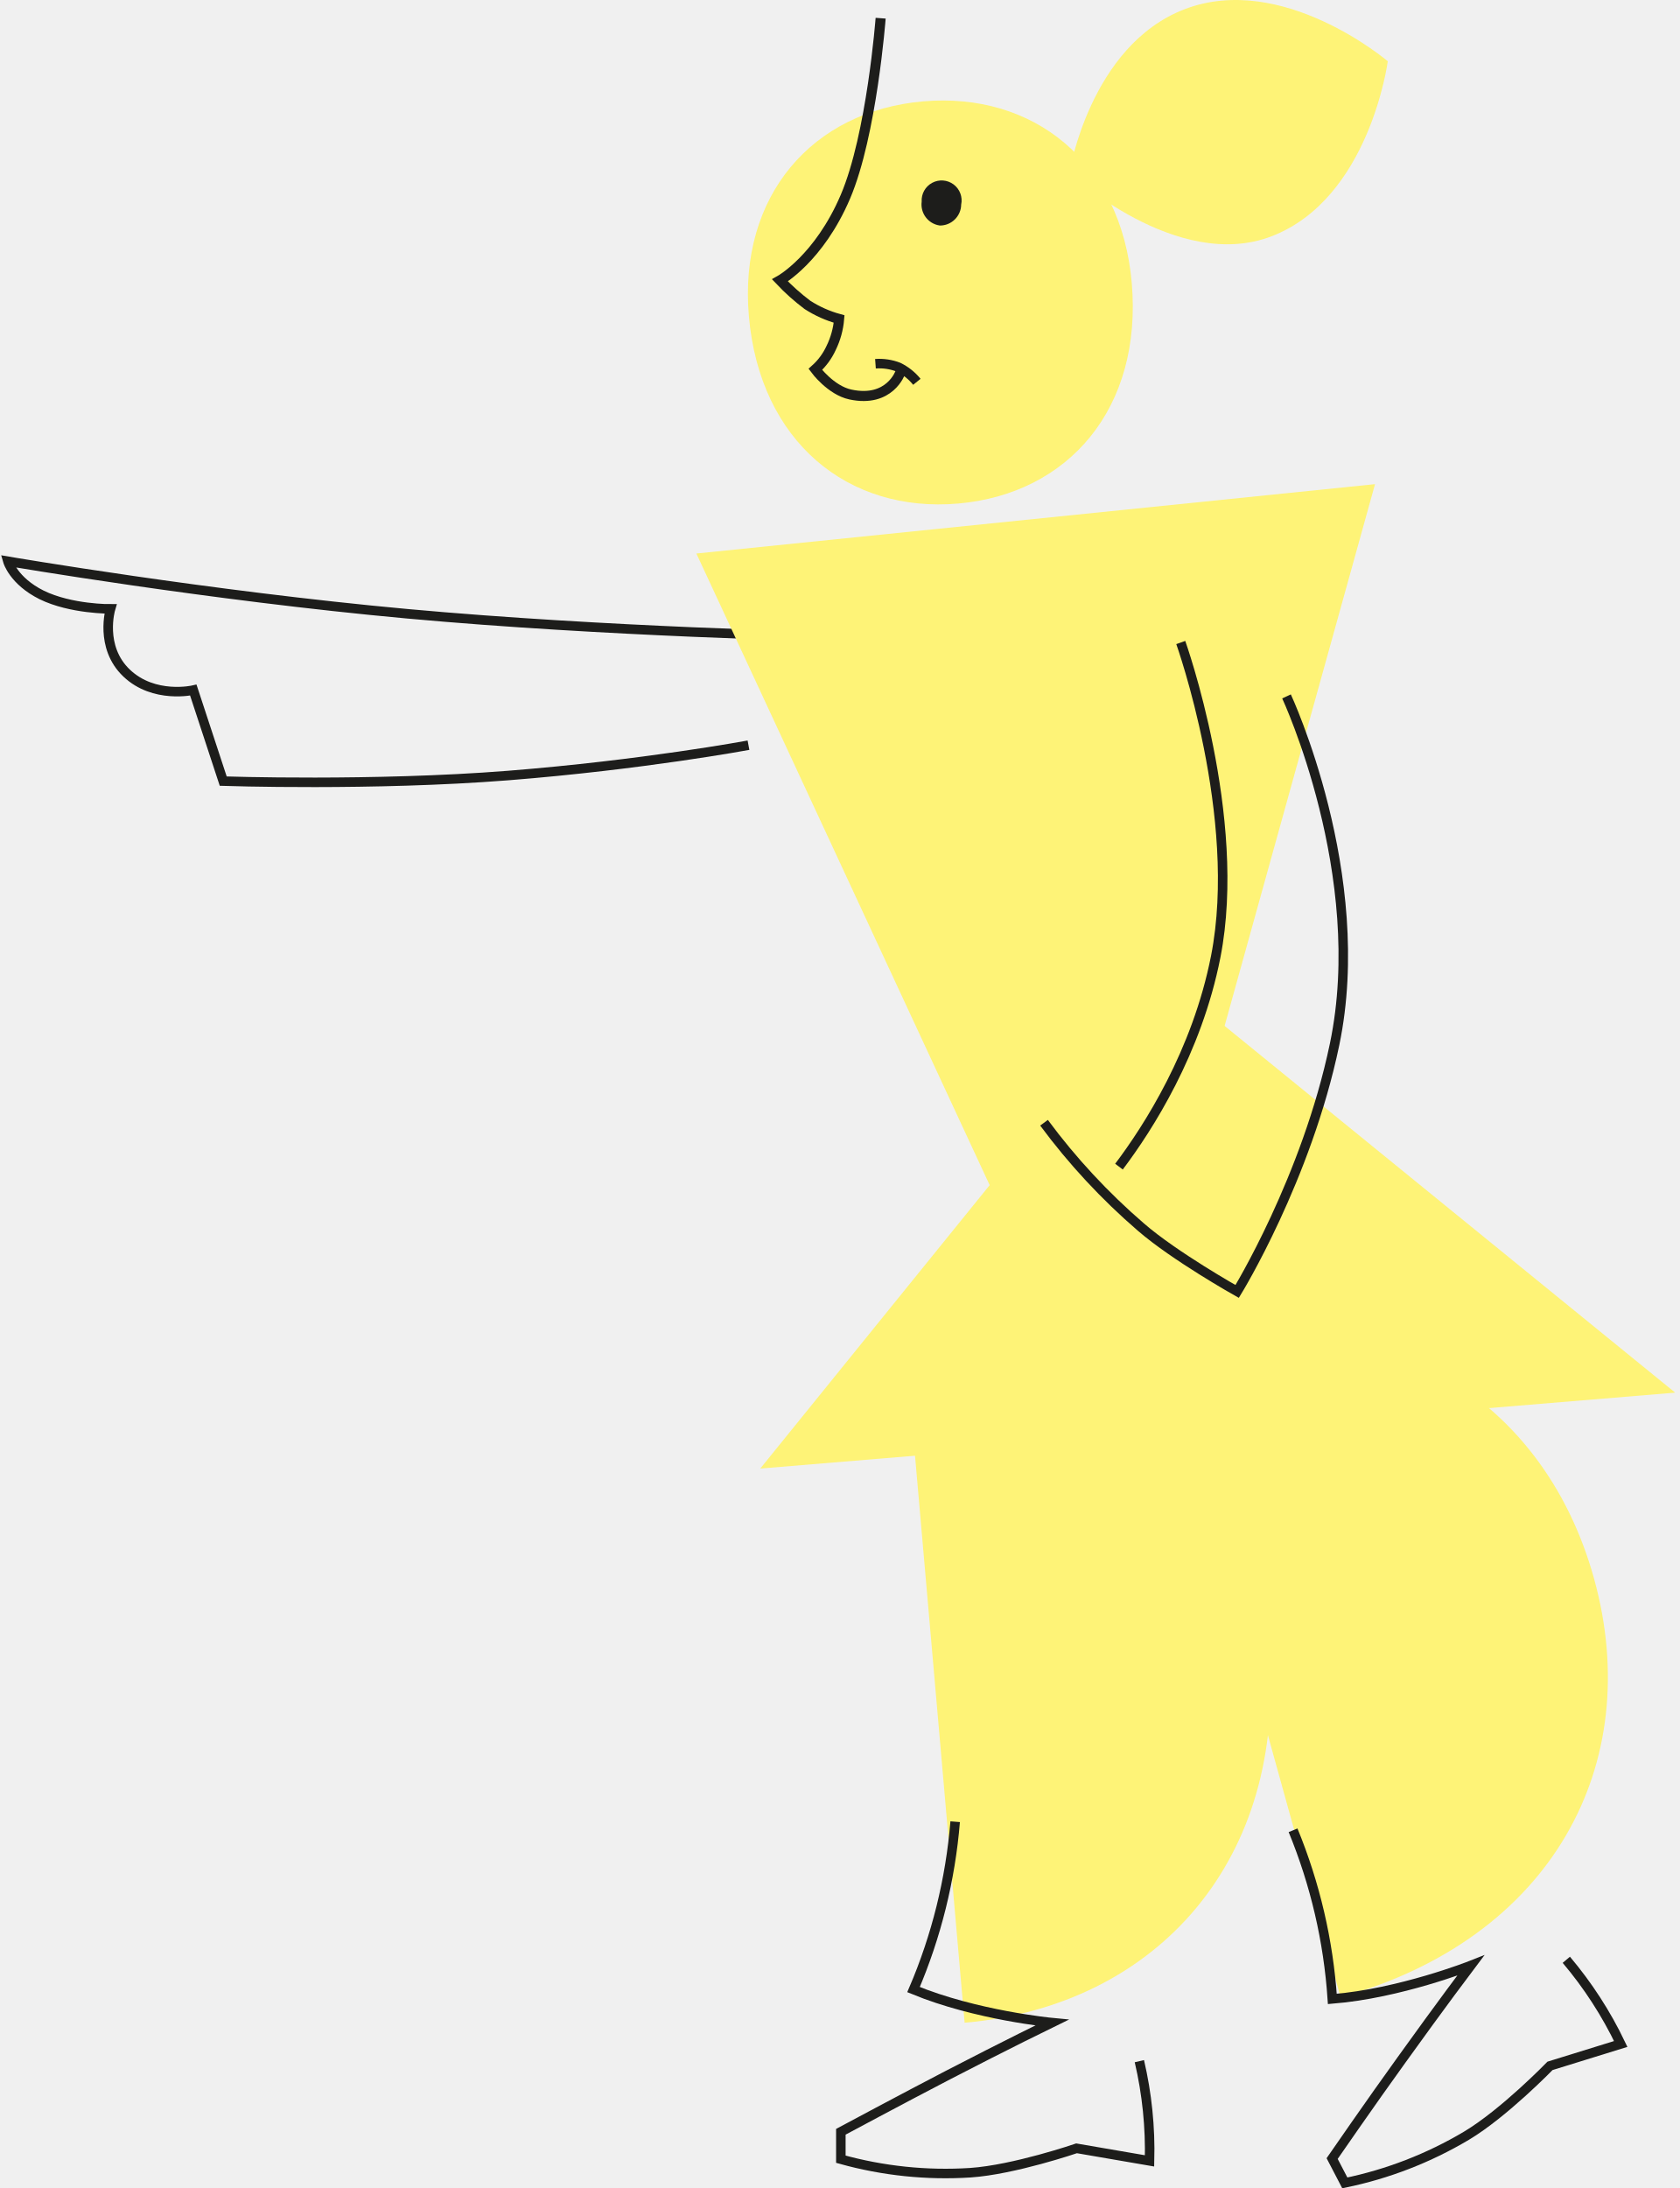
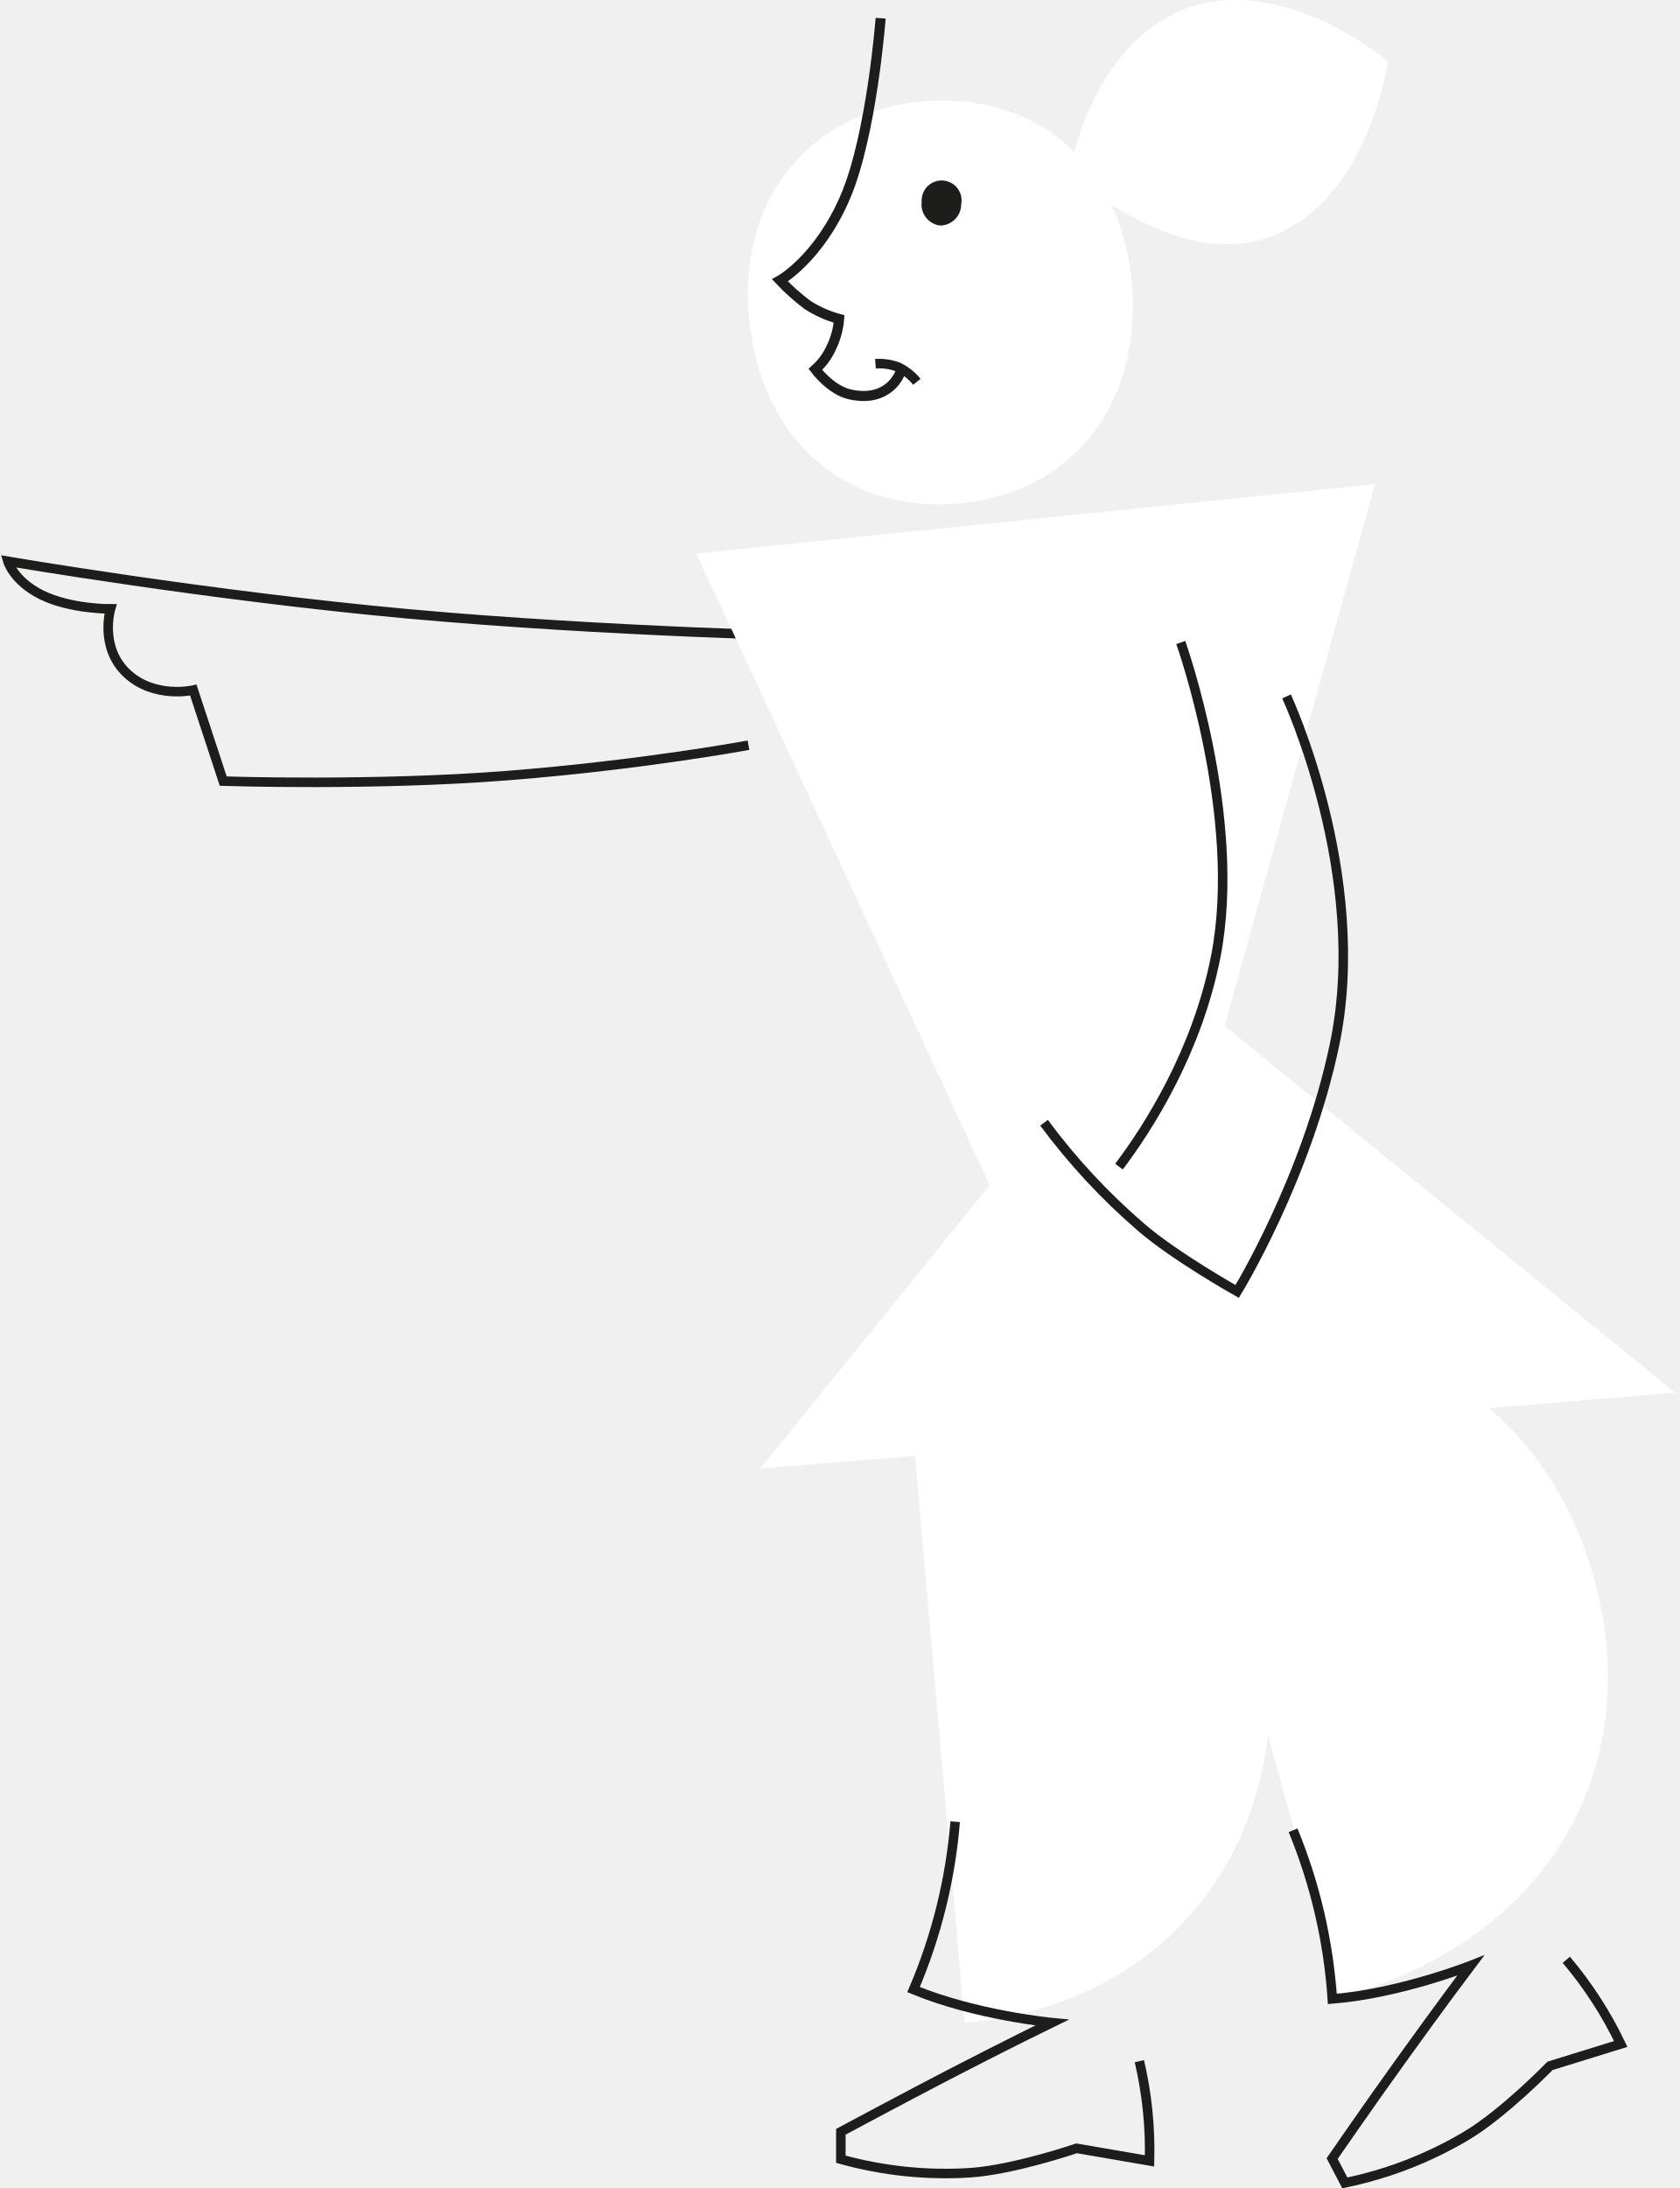
<svg xmlns="http://www.w3.org/2000/svg" id="Layer_1" data-name="Layer 1" viewBox="0 0 282.45 367.78">
  <path d="M125.84,125.26s-17.78,3.31-40.42,5.1-47.89.94-47.89.94L32.5,116s-6.59,1.53-11.21-2.86-2.71-10.79-2.71-10.79S11.94,102.42,7,100c-4.74-2.36-5.68-5.66-5.68-5.66S35,100.11,68.5,103.17,139.09,107,139.09,107" style="fill:none;stroke:#1d1d1b;stroke-width:1.6px" />
-   <path d="M151.89,222.4,162.18,340c32.38-2.83,54.26-27.49,51.16-62.86-3.2-36.63-29.07-57.55-61.45-54.72" style="fill:#fef377" />
-   <path d="M268,265.33c-8.69-31.32-37.34-48.23-72.78-38.4l30.17,108.79c35.44-9.83,51.29-39.07,42.61-70.39" style="fill:#fef377" />
-   <path d="M161.1,84.64c18.53-1.62,31-16,29.18-37.1-1.77-20.33-16.56-32.12-35.1-30.5s-31.05,15.8-29.27,36.13c1.84,21.06,16.65,33.09,35.19,31.47" style="fill:#fef377" />
-   <polygon points="186.46 242.42 231.18 81.38 117.08 93.04 186.46 242.42" style="fill:#fef377" />
-   <polygon points="195.14 163.7 127.82 246.85 281.65 234.09 195.14 163.7" style="fill:#fef377" />
+   <path d="M151.89,222.4,162.18,340c32.38-2.83,54.26-27.49,51.16-62.86-3.2-36.63-29.07-57.55-61.45-54.72" style="fill:#fff" />
+   <path d="M268,265.33c-8.69-31.32-37.34-48.23-72.78-38.4l30.17,108.79c35.44-9.83,51.29-39.07,42.61-70.39" style="fill:#fff" />
+   <path d="M161.1,84.64c18.53-1.62,31-16,29.18-37.1-1.77-20.33-16.56-32.12-35.1-30.5s-31.05,15.8-29.27,36.13c1.84,21.06,16.65,33.09,35.19,31.47" style="fill:#fff" />
+   <polygon points="186.46 242.42 231.18 81.38 117.08 93.04 186.46 242.42" style="fill:#fff" />
+   <polygon points="195.14 163.7 127.82 246.85 281.65 234.09 195.14 163.7" style="fill:#fff" />
  <path d="M217.4,307.65A90.43,90.43,0,0,1,224,336c11.36-.91,23.26-5.61,23.26-5.61s-5.07,6.72-11.61,15.84c-5,6.92-11.68,16.6-11.68,16.6l2.13,4.09A66.11,66.11,0,0,0,246.54,359c6.33-3.78,14.06-11.75,14.06-11.75l11.89-3.68a66,66,0,0,0-9.15-14.15" style="fill:none;stroke:#1d1d1b;stroke-width:1.6px" />
  <path d="M160.59,306.21a90.41,90.41,0,0,1-7,28.22c10.53,4.34,23.26,5.55,23.26,5.55s-7.56,3.68-17.53,8.85c-7.57,3.93-17.95,9.5-17.95,9.5l0,4.61a65.55,65.55,0,0,0,21.77,2.27c7.36-.5,17.86-4.1,17.86-4.1l12.27,2.11a66,66,0,0,0-1.71-16.76" style="fill:none;stroke:#1d1d1b;stroke-width:1.6px" />
  <path d="M198.52,108s10.48,29.34,5.88,52.79c-3.16,16.08-11.4,28.86-16.27,35.31" style="fill:none;stroke:#1d1d1b;stroke-width:1.6px" />
  <path d="M175.53,188.72a107.83,107.83,0,0,0,16.29,17.54c5.66,4.91,16.18,10.82,16.18,10.82s11.68-19,16.38-41.53c5.94-28.48-8.08-58.49-8.08-58.49" style="fill:none;stroke:#1d1d1b;stroke-width:1.6px" />
  <path d="M154.15,64.18a9.12,9.12,0,0,0-3.09-2.46,8.92,8.92,0,0,0-3.87-.58" style="fill:none;stroke:#1d1d1b;stroke-width:1.6px" />
  <path d="M148.06,3.06s-1.48,19.59-5.92,30-11,14.07-11,14.07a37.19,37.19,0,0,0,4.6,4.11,19.07,19.07,0,0,0,5.34,2.38,13.64,13.64,0,0,1-1.34,4.86,11,11,0,0,1-2.66,3.61s2.6,3.52,5.89,4.22c6.64,1.43,8.4-3.71,8.4-3.71" style="fill:none;stroke:#1d1d1b;stroke-width:1.692px" />
  <path d="M158,37.91a3.57,3.57,0,0,0,3.6-3.52,3.36,3.36,0,1,0-6.64-.49,3.57,3.57,0,0,0,3,4" style="fill:#1d1d1b" />
-   <path d="M233.35,10.32s-17.69-15.1-34.19-8.77c-15.94,6.12-19.38,27.54-19.38,27.54s18.09,16.74,34,10.63c16.5-6.34,19.54-29.4,19.54-29.4" style="fill:#fef377" />
+   <path d="M233.35,10.32s-17.69-15.1-34.19-8.77c-15.94,6.12-19.38,27.54-19.38,27.54s18.09,16.74,34,10.63c16.5-6.34,19.54-29.4,19.54-29.4" style="fill:#fff" />
</svg>
